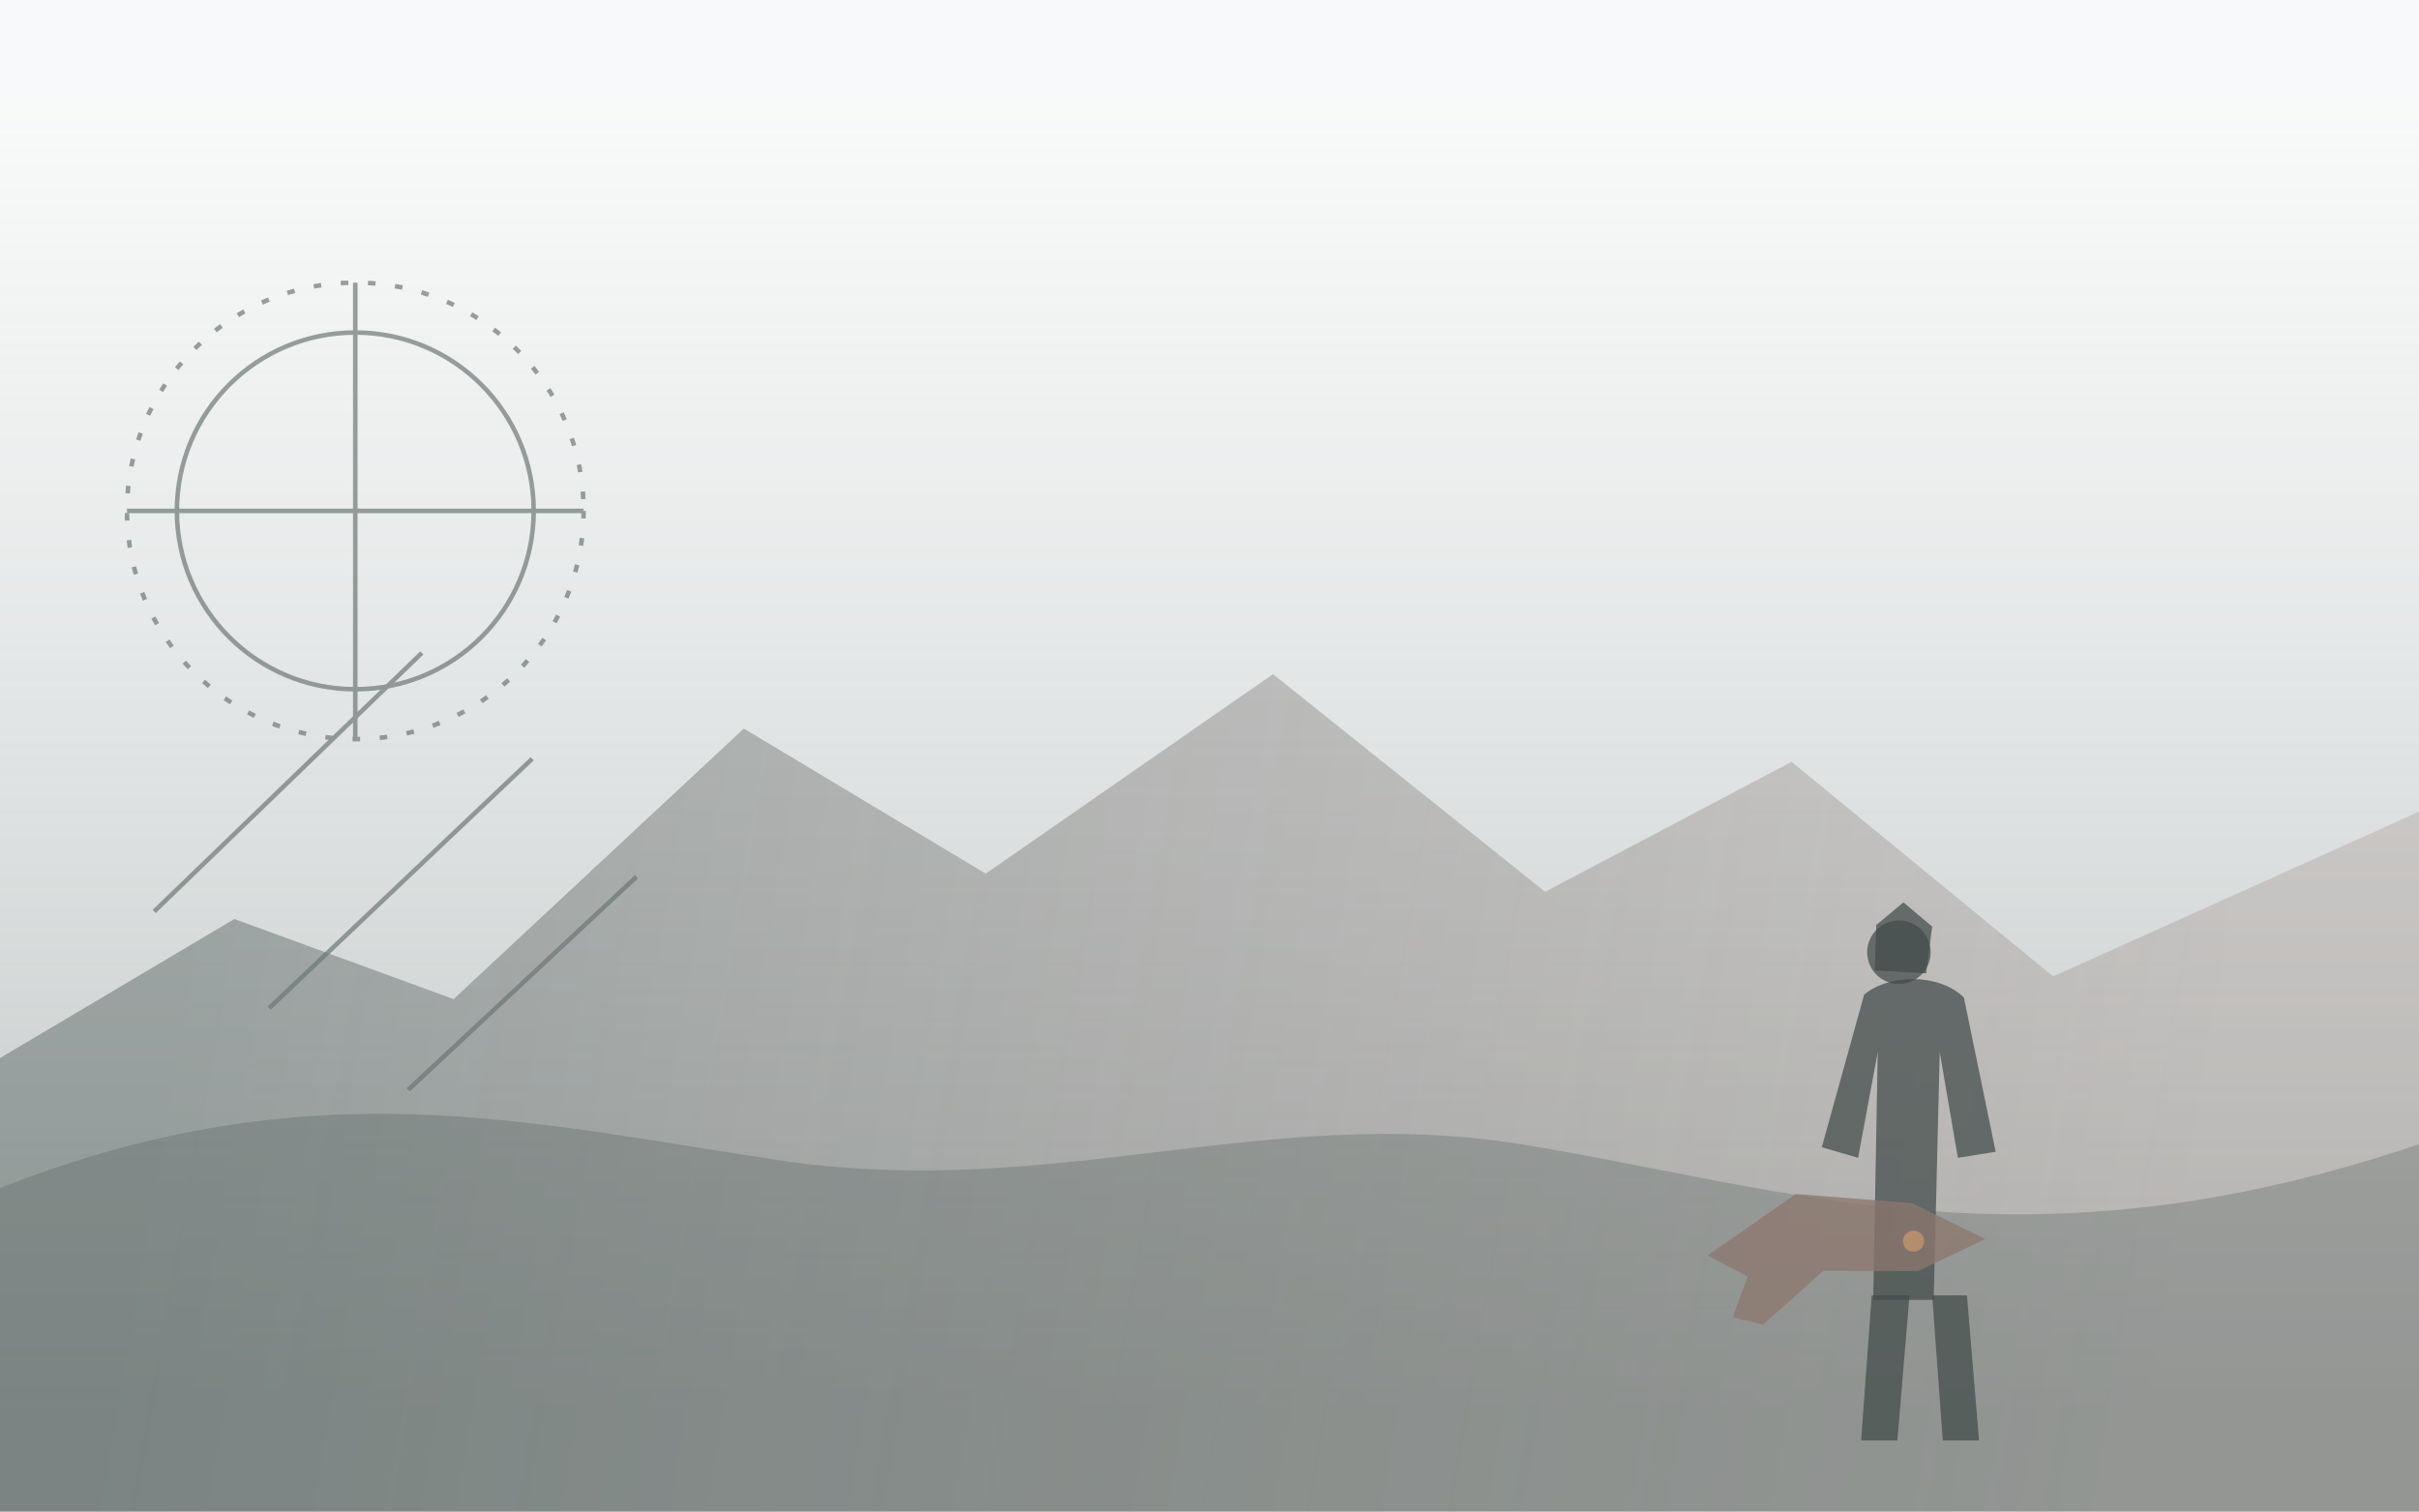
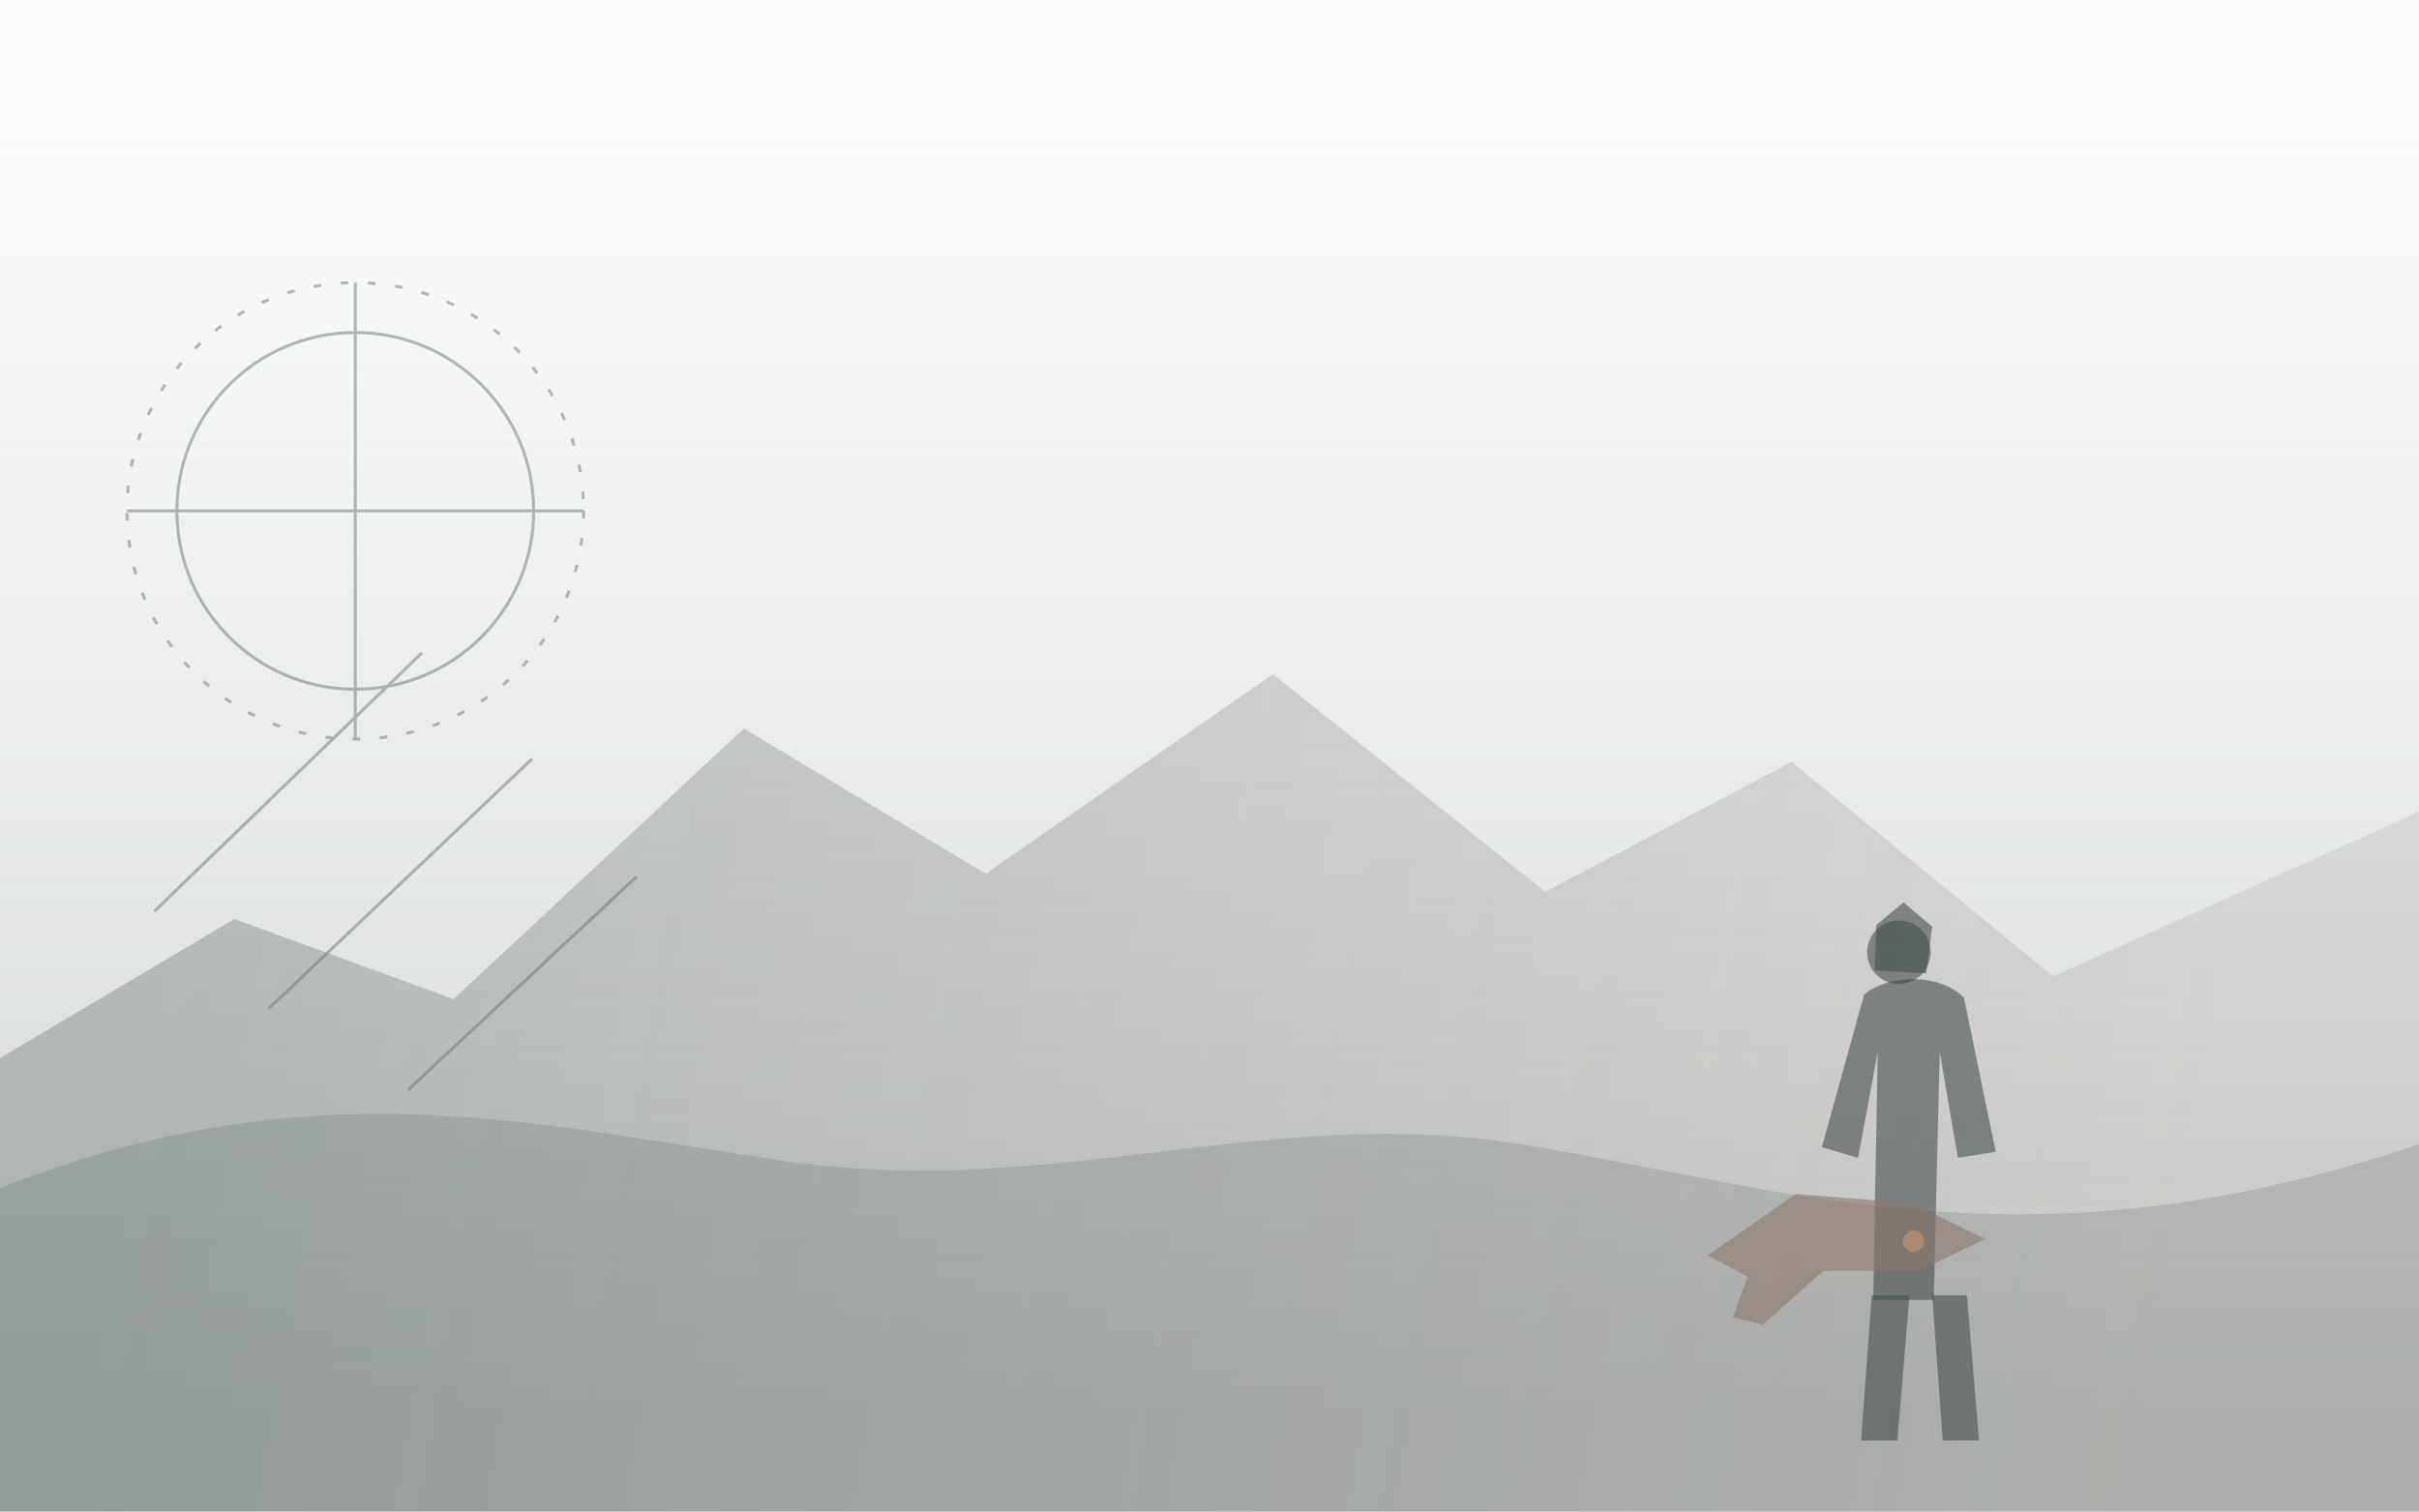
<svg xmlns="http://www.w3.org/2000/svg" viewBox="0 0 1600 1000" fill="none">
  <defs>
    <linearGradient id="sky" x1="800" y1="70" x2="800" y2="930" gradientUnits="userSpaceOnUse">
-       <stop stop-color="#A8B5B7" stop-opacity=".08" />
-       <stop offset="1" stop-color="#6D7775" stop-opacity=".45" />
+       <stop stop-color="#A8B5B7" stop-opacity=".05" />
+       <stop offset="1" stop-color="#6D7775" stop-opacity=".32" />
    </linearGradient>
    <linearGradient id="ground" x1="100" y1="680" x2="1440" y2="910" gradientUnits="userSpaceOnUse">
-       <stop stop-color="#596665" stop-opacity=".48" />
-       <stop offset="1" stop-color="#8A7770" stop-opacity=".25" />
+       <stop stop-color="#596665" stop-opacity=".34" />
+       <stop offset="1" stop-color="#8A7770" stop-opacity=".16" />
    </linearGradient>
  </defs>
  <rect width="1600" height="1000" fill="url(#sky)" />
  <path d="M0 700 155 608l145 53 192-179 160 96 190-132 180 144 163-86 173 142 242-109v463H0V700Z" fill="url(#ground)" />
-   <path d="M0 786c206-81 350-43 518-18 179 26 319-38 488-11 178 29 334 88 594 0v243H0V786Z" fill="#4F5B59" fill-opacity=".3" />
-   <g stroke="#697573" stroke-width="3" opacity=".68">
+   <path d="M0 786c206-81 350-43 518-18 179 26 319-38 488-11 178 29 334 88 594 0v243H0V786Z" fill="#4F5B59" fill-opacity=".2" />
+   <g stroke="#697573" stroke-width="2" opacity=".5">
    <circle cx="235" cy="338" r="118" />
    <circle cx="235" cy="338" r="151" stroke-dasharray="5 13" />
    <path d="M84 338h302M235 187v302" />
    <path d="m102 603 177-171m-101 235 174-165m-82 219 151-141" />
  </g>
-   <g transform="translate(1212 592)" fill="#424B4A" fill-opacity=".72">
+   <g transform="translate(1212 592)" fill="#424B4A" fill-opacity=".58">
    <circle cx="44" cy="38" r="21" />
    <path d="M21 66c17-14 50-14 66 2l21 102-25 4-12-70-4 164H27l3-164-13 70-24-7L21 66Z" />
    <path d="m26 265-7 96h24l8-96m15 0 7 96h24l-8-96" />
    <path d="m29 20 18-15 19 16-4 31-34-2 1-30Z" />
  </g>
  <g transform="translate(1124 796) rotate(-9)">
-     <path d="M0 35 64 4l75 18 44 31-47 14-62-10-45 29-19-8 14-25L0 35Z" fill="#8C786F" fill-opacity=".78" />
-     <circle cx="136" cy="47" r="7" fill="#B58D6D" />
+     <path d="M0 35 64 4l75 18 44 31-47 14-62-10-45 29-19-8 14-25L0 35Z" fill="#8C786F" fill-opacity=".6" />
+     <circle cx="136" cy="47" r="7" fill="#B58D6D" fill-opacity=".8" />
  </g>
</svg>
